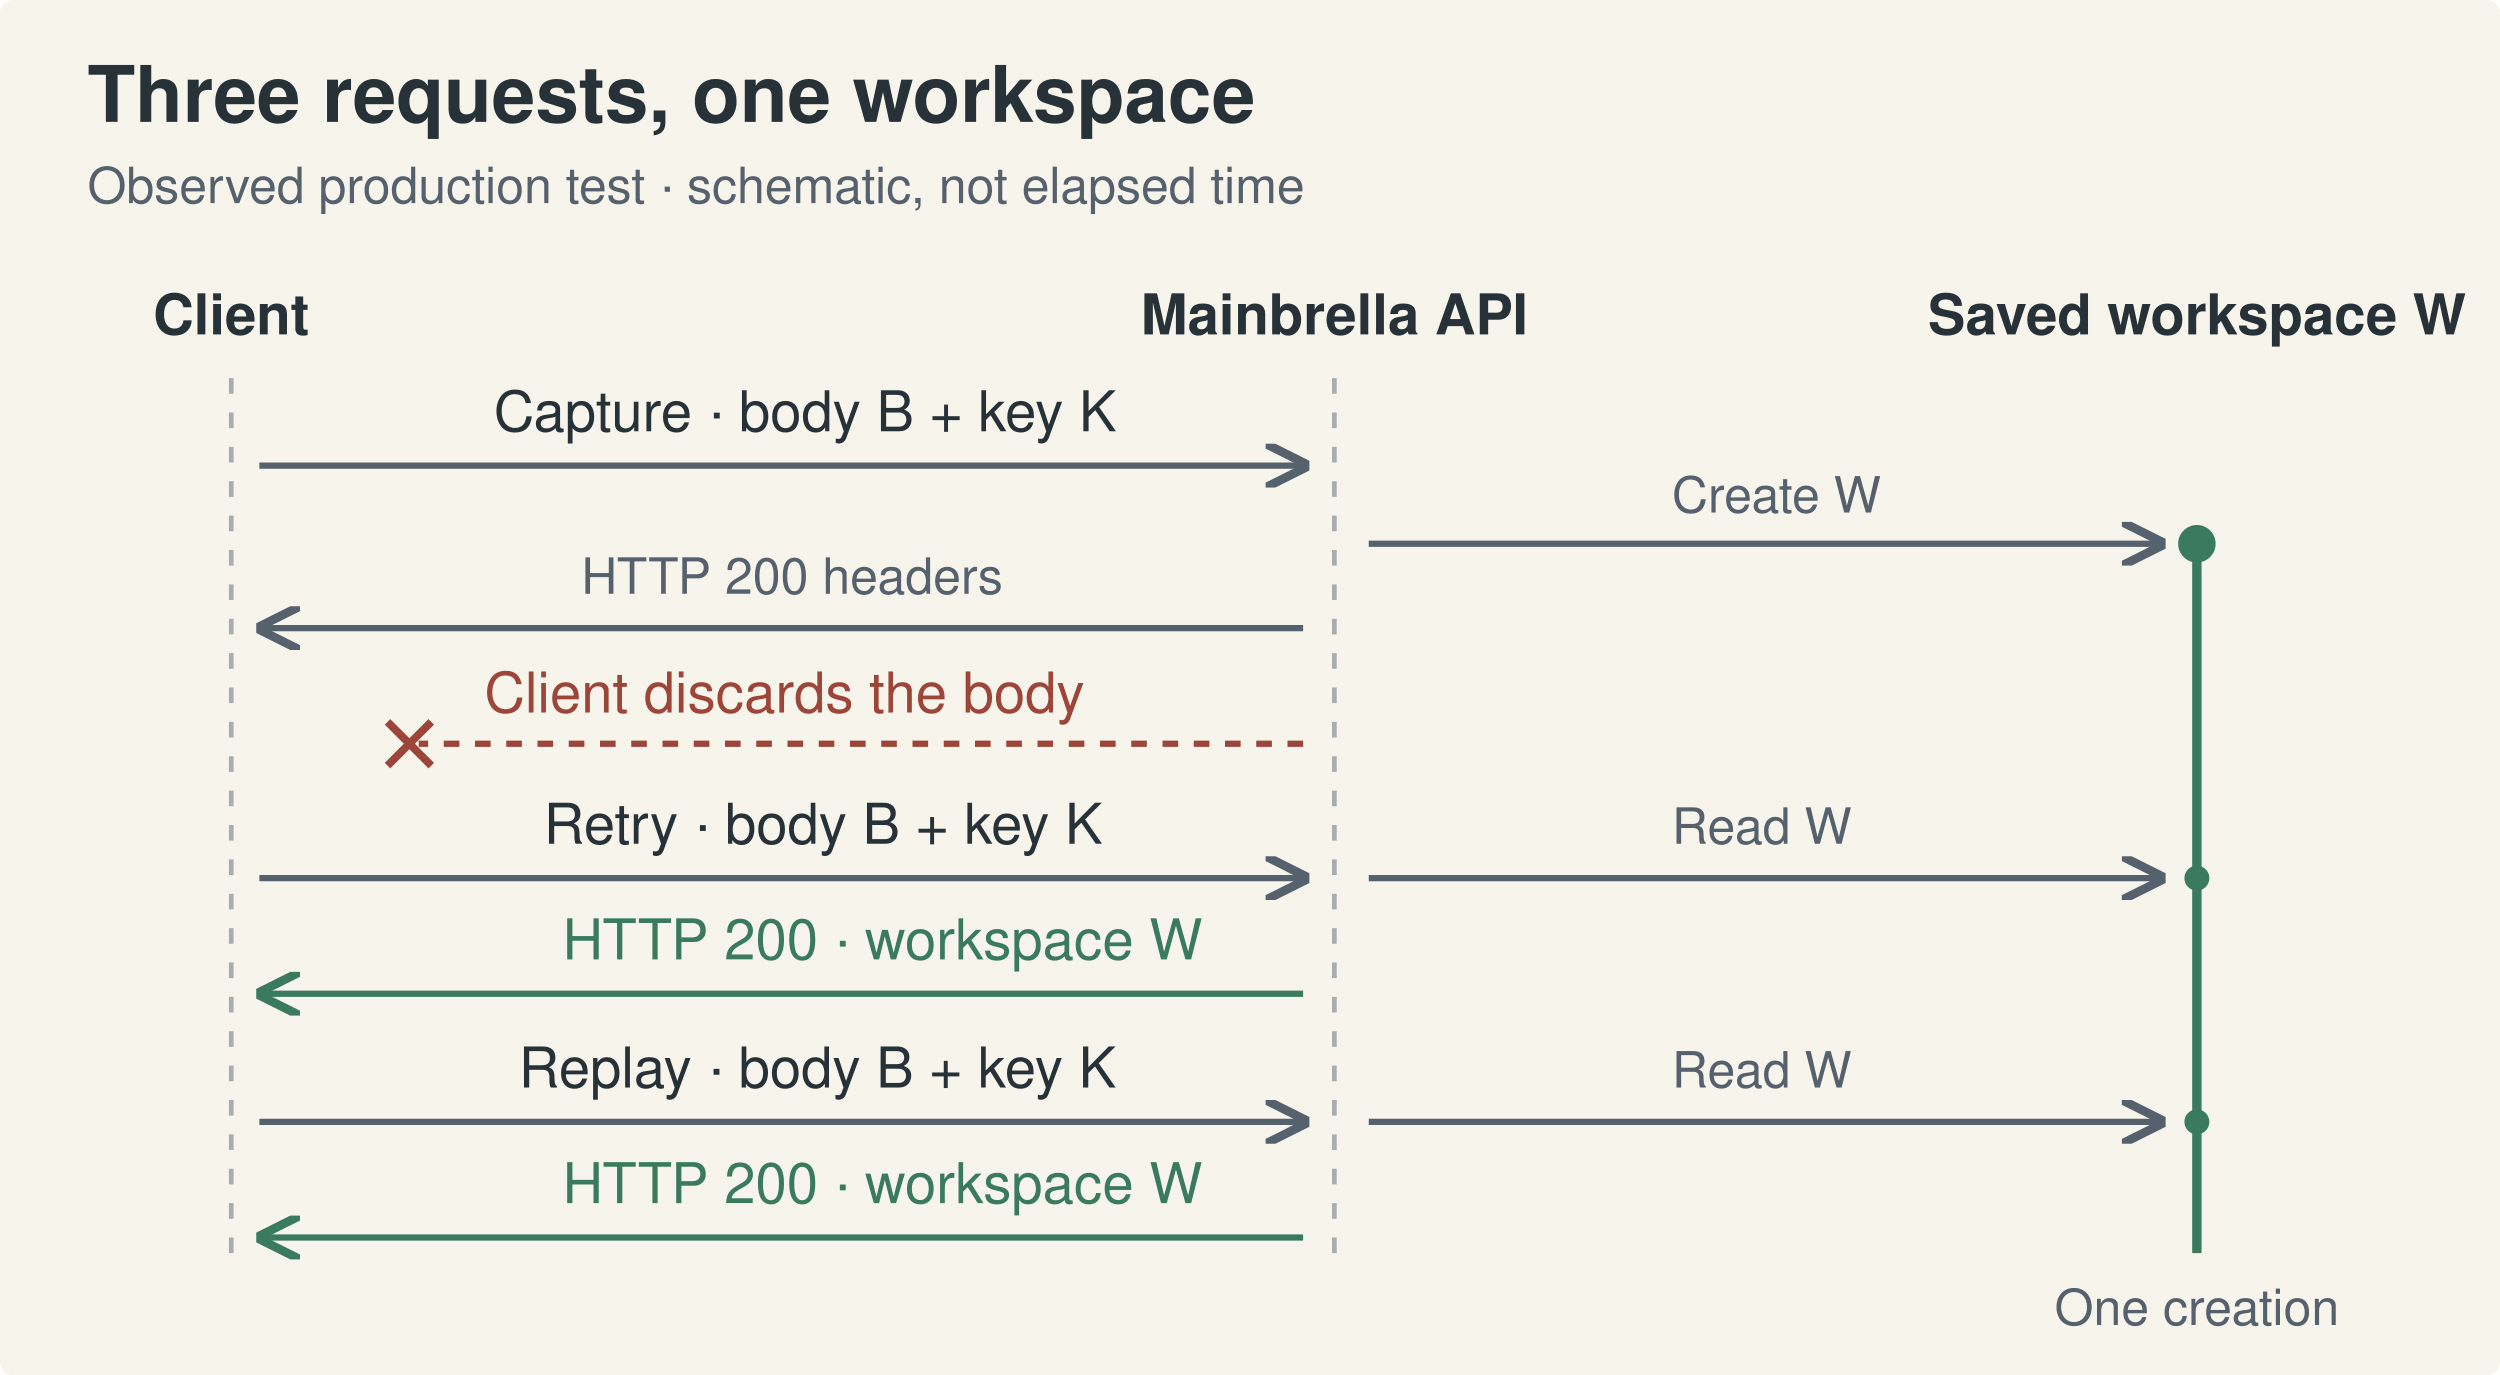
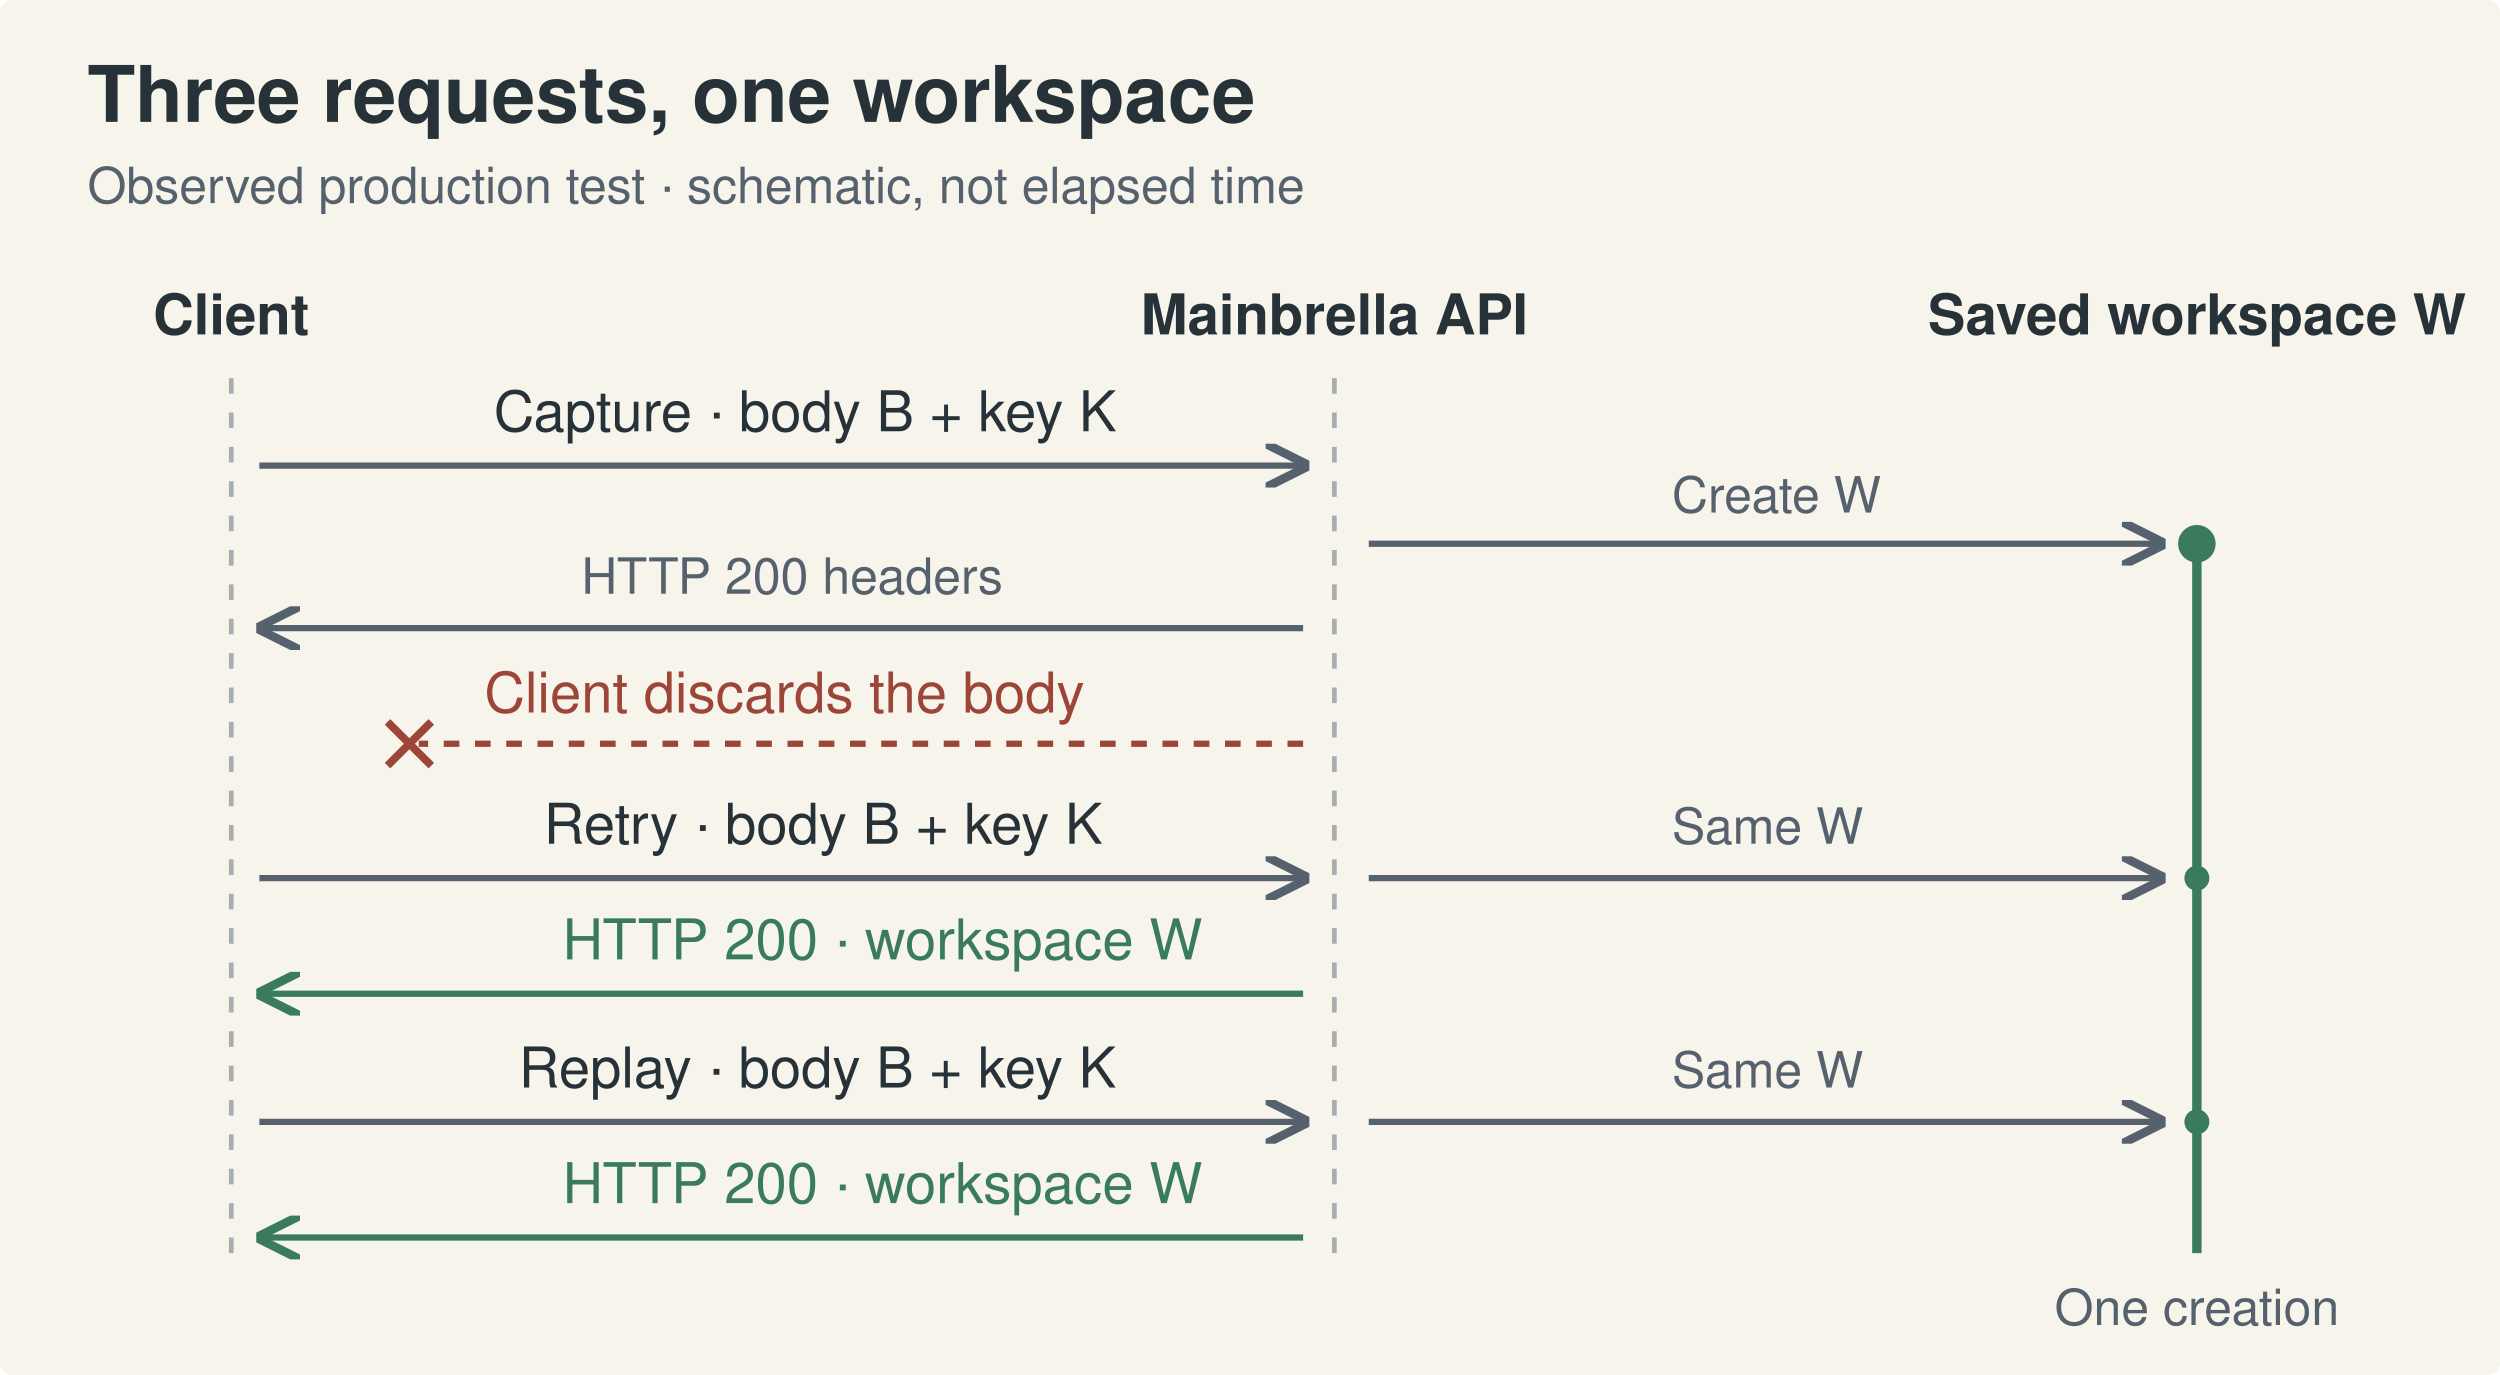
<svg xmlns="http://www.w3.org/2000/svg" width="800" height="440" viewBox="0 0 800 440" role="img" aria-labelledby="title desc">
  <defs>
    <marker id="request" markerWidth="7" markerHeight="7" refX="6" refY="3.5" orient="auto">
      <path d="M0 0 7 3.5 0 7" fill="none" stroke="#55616c" stroke-width="1.4" />
    </marker>
    <marker id="response" markerWidth="7" markerHeight="7" refX="6" refY="3.5" orient="auto">
      <path d="M0 0 7 3.5 0 7" fill="none" stroke="#397b5c" stroke-width="1.4" />
    </marker>
  </defs>
  <style>text{font-family:Helvetica,Arial,sans-serif;fill:#263238;font-size:18px}.heading{font-size:25px;font-weight:600}.small{font-size:16px;fill:#55616c}.actor{font-weight:600}.lane{fill:none;stroke:#a7adb0;stroke-width:1.5;stroke-dasharray:5 6}.request{fill:none;stroke:#55616c;stroke-width:2;marker-end:url(#request)}.response{fill:none;stroke:#397b5c;stroke-width:2;marker-end:url(#response)}.lost{fill:none;stroke:#9c4538;stroke-width:2;stroke-dasharray:5 5}.failure{fill:#9c4538}.saved{fill:#397b5c}</style>
  <rect width="800" height="440" rx="4" fill="#f7f4ec" />
  <text x="28" y="39" class="heading">Three requests, one workspace</text>
  <text x="28" y="65" class="small">Observed production test · schematic, not elapsed time</text>
  <text x="74" y="107" text-anchor="middle" class="actor">Client</text>
  <text x="427" y="107" text-anchor="middle" class="actor">Mainbrella API</text>
  <text x="703" y="107" text-anchor="middle" class="actor">Saved workspace W</text>
  <path d="M74 121V402M427 121V402" class="lane" />
  <path d="M703 174V401" fill="none" stroke="#397b5c" stroke-width="3" />
  <text x="158" y="138">Capture · body B + key K</text>
  <path d="M83 149H417" class="request" />
  <text x="535" y="164" class="small">Create W</text>
  <path d="M438 174H691" class="request" />
  <circle cx="703" cy="174" r="6" fill="#397b5c" />
  <text x="186" y="190" class="small">HTTP 200 headers</text>
  <path d="M417 201H84" class="request" />
  <text x="155" y="228" class="failure">Client discards the body</text>
  <path d="M417 238H134" class="lost" />
  <path d="M124 231l14 14m0-14-14 14" stroke="#9c4538" stroke-width="2.5" />
  <text x="174" y="270">Retry · body B + key K</text>
  <path d="M83 281H417" class="request" />
-   <text x="535" y="270" class="small">Read W</text>
+   <text x="535" y="270" class="small">Same W</text>
  <path d="M438 281H691" class="request" />
  <circle cx="703" cy="281" r="4" fill="#397b5c" />
  <text x="180" y="307" class="saved">HTTP 200 · workspace W</text>
  <path d="M417 318H84" class="response" />
  <text x="166" y="348">Replay · body B + key K</text>
  <path d="M83 359H417" class="request" />
-   <text x="535" y="348" class="small">Read W</text>
+   <text x="535" y="348" class="small">Same W</text>
  <path d="M438 359H691" class="request" />
  <circle cx="703" cy="359" r="4" fill="#397b5c" />
  <text x="180" y="385" class="saved">HTTP 200 · workspace W</text>
  <path d="M417 396H84" class="response" />
  <text x="703" y="424" text-anchor="middle" class="small">One creation</text>
</svg>
